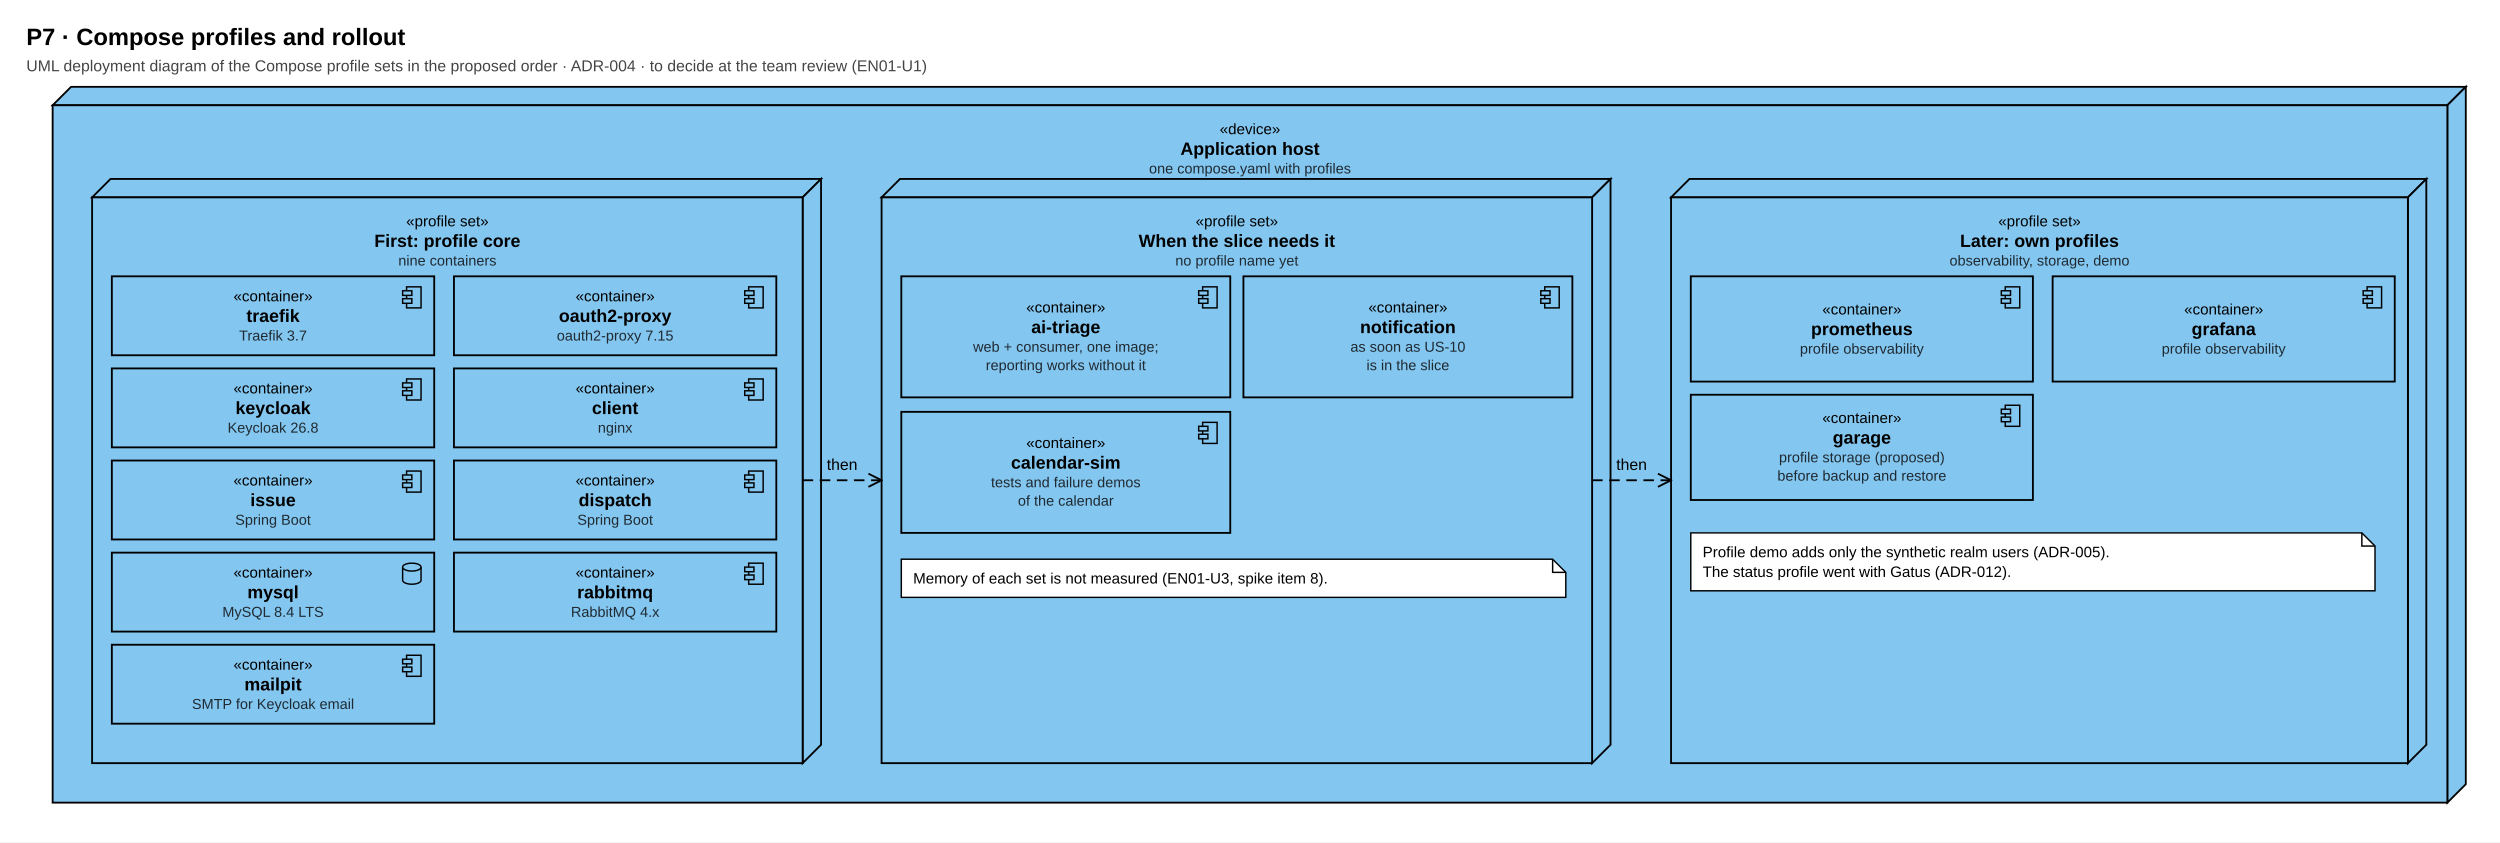
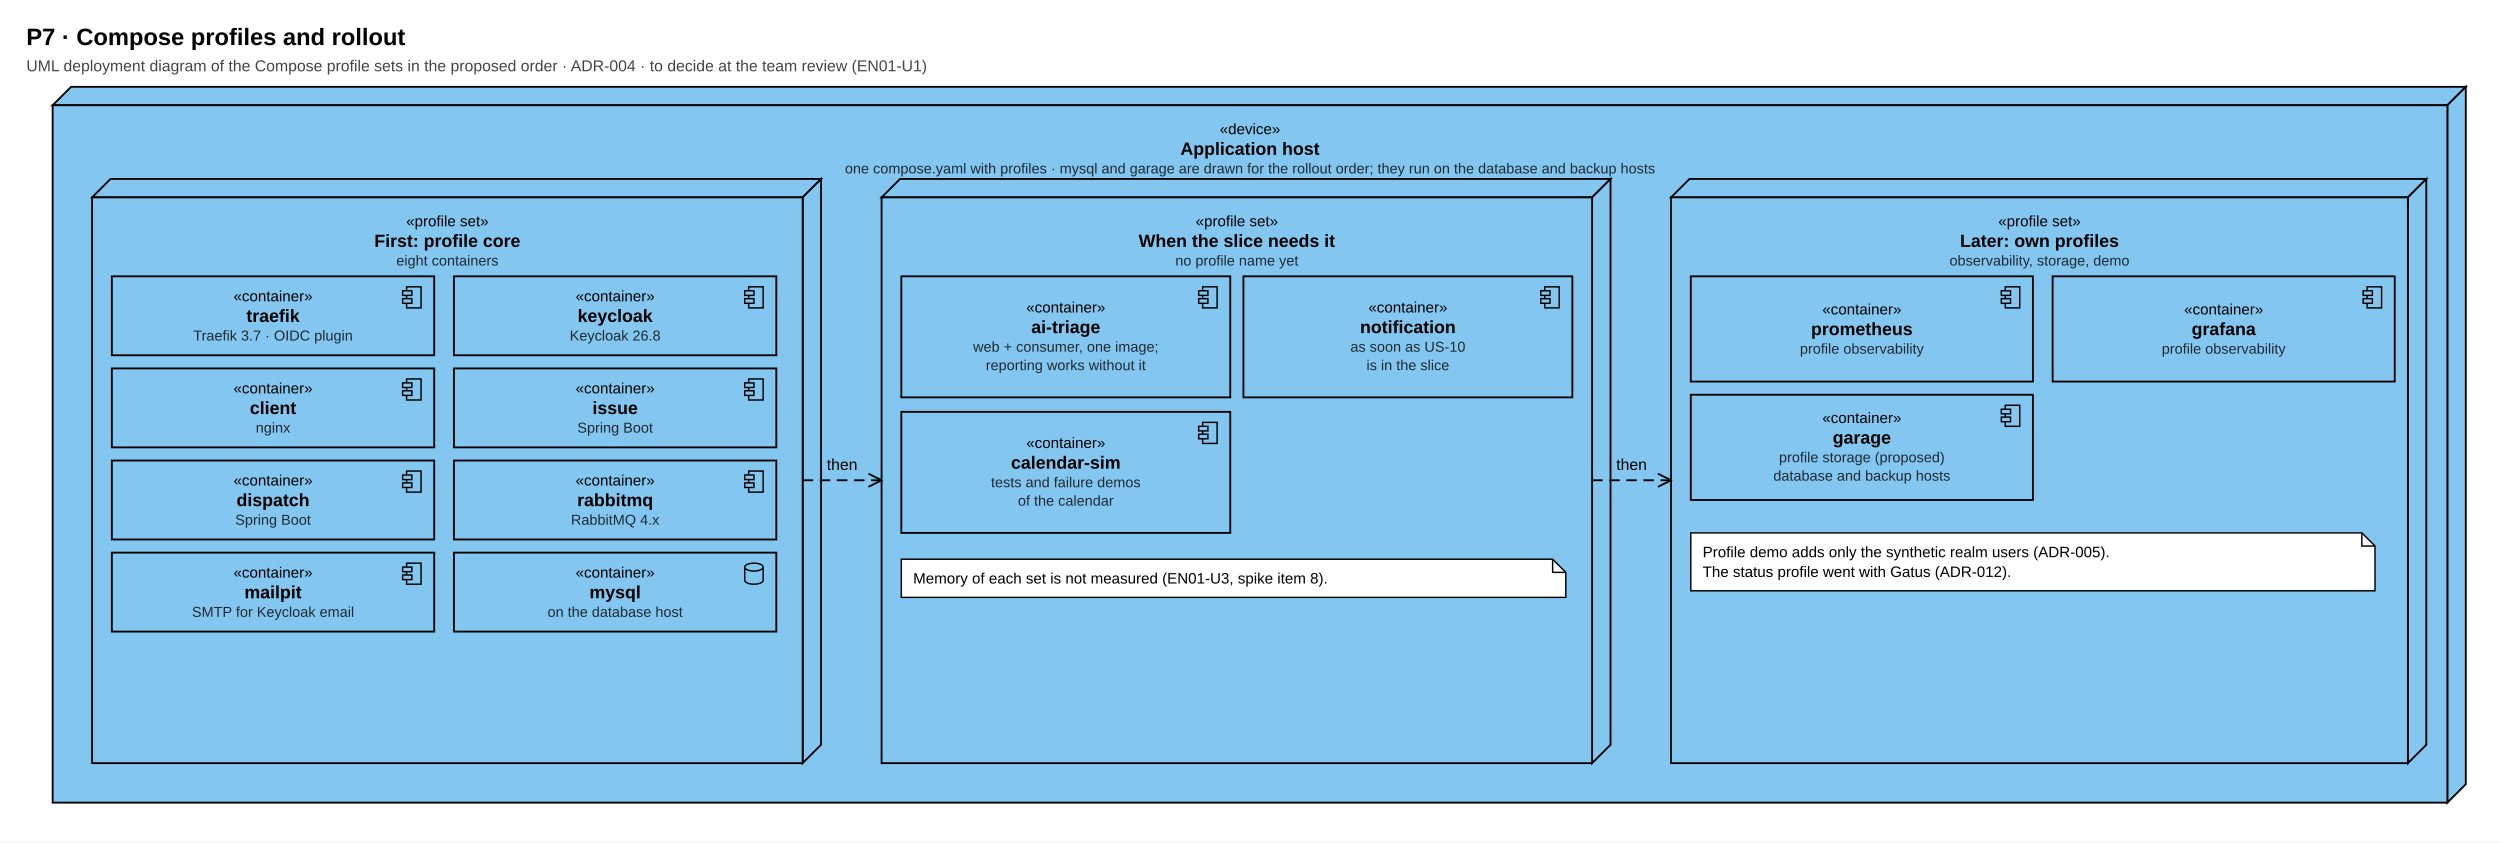
<svg xmlns="http://www.w3.org/2000/svg" width="1900" height="640" viewBox="0 0 1900 640" font-family="Arial, 'Liberation Sans', Helvetica, sans-serif">
  <defs>
    <marker id="open" viewBox="0 0 12 12" refX="11" refY="6" markerWidth="12" markerHeight="12" markerUnits="userSpaceOnUse" orient="auto">
      <path d="M1 1 L11 6 L1 11" fill="none" stroke="#000000" stroke-width="1.4" />
    </marker>
  </defs>
  <rect width="100%" height="100%" fill="#FFFFFF" />
  <path d="M40 80 l14 -14 h1820 l-14 14 z" fill="#83C6EF" stroke="#000000" stroke-width="1.4" />
  <path d="M1860 80 l14 -14 v530 l-14 14 z" fill="#83C6EF" stroke="#000000" stroke-width="1.4" />
  <rect x="40" y="80" width="1820" height="530" fill="#83C6EF" stroke="#000000" stroke-width="1.4" />
  <text x="950.0" y="98" font-size="11.5" fill="#000000" text-anchor="middle" dominant-baseline="central">«device»</text>
  <text x="950.0" y="113" font-size="13.5" font-weight="bold" fill="#000000" text-anchor="middle" dominant-baseline="central">Application host</text>
-   <text x="950.0" y="128" font-size="11" fill="#1F2A33" text-anchor="middle" dominant-baseline="central">one compose.yaml with profiles</text>
+   <text x="950.0" y="128" font-size="11" fill="#1F2A33" text-anchor="middle" dominant-baseline="central">one compose.yaml with profiles · mysql and garage are drawn for the rollout order; they run on the database and backup hosts</text>
  <path d="M70 150 l14 -14 h540 l-14 14 z" fill="#83C6EF" stroke="#000000" stroke-width="1.4" />
  <path d="M610 150 l14 -14 v430 l-14 14 z" fill="#83C6EF" stroke="#000000" stroke-width="1.4" />
  <rect x="70" y="150" width="540" height="430" fill="#83C6EF" stroke="#000000" stroke-width="1.4" />
  <text x="340.0" y="168" font-size="11.5" fill="#000000" text-anchor="middle" dominant-baseline="central">«profile set»</text>
  <text x="340.0" y="183" font-size="13.5" font-weight="bold" fill="#000000" text-anchor="middle" dominant-baseline="central">First: profile core</text>
-   <text x="340.0" y="198" font-size="11" fill="#1F2A33" text-anchor="middle" dominant-baseline="central">nine containers</text>
+   <text x="340.0" y="198" font-size="11" fill="#1F2A33" text-anchor="middle" dominant-baseline="central">eight containers</text>
  <path d="M670 150 l14 -14 h540 l-14 14 z" fill="#83C6EF" stroke="#000000" stroke-width="1.4" />
  <path d="M1210 150 l14 -14 v430 l-14 14 z" fill="#83C6EF" stroke="#000000" stroke-width="1.4" />
  <rect x="670" y="150" width="540" height="430" fill="#83C6EF" stroke="#000000" stroke-width="1.4" />
  <text x="940.0" y="168" font-size="11.5" fill="#000000" text-anchor="middle" dominant-baseline="central">«profile set»</text>
  <text x="940.0" y="183" font-size="13.5" font-weight="bold" fill="#000000" text-anchor="middle" dominant-baseline="central">When the slice needs it</text>
  <text x="940.0" y="198" font-size="11" fill="#1F2A33" text-anchor="middle" dominant-baseline="central">no profile name yet</text>
  <path d="M1270 150 l14 -14 h560 l-14 14 z" fill="#83C6EF" stroke="#000000" stroke-width="1.4" />
  <path d="M1830 150 l14 -14 v430 l-14 14 z" fill="#83C6EF" stroke="#000000" stroke-width="1.4" />
  <rect x="1270" y="150" width="560" height="430" fill="#83C6EF" stroke="#000000" stroke-width="1.4" />
  <text x="1550.0" y="168" font-size="11.5" fill="#000000" text-anchor="middle" dominant-baseline="central">«profile set»</text>
  <text x="1550.0" y="183" font-size="13.5" font-weight="bold" fill="#000000" text-anchor="middle" dominant-baseline="central">Later: own profiles</text>
  <text x="1550.0" y="198" font-size="11" fill="#1F2A33" text-anchor="middle" dominant-baseline="central">observability, storage, demo</text>
  <path d="M610 365 L670 365" stroke="#000000" stroke-width="1.4" fill="none" stroke-dasharray="8 5" marker-end="url(#open)" />
  <text stroke="#83C6EF" stroke-width="5" stroke-linejoin="round" x="640" y="353" font-size="12" fill="#000000" text-anchor="middle" dominant-baseline="central">then</text>
  <text x="640" y="353" font-size="12" fill="#000000" text-anchor="middle" dominant-baseline="central">then</text>
  <path d="M1210 365 L1270 365" stroke="#000000" stroke-width="1.4" fill="none" stroke-dasharray="8 5" marker-end="url(#open)" />
  <text stroke="#83C6EF" stroke-width="5" stroke-linejoin="round" x="1240" y="353" font-size="12" fill="#000000" text-anchor="middle" dominant-baseline="central">then</text>
  <text x="1240" y="353" font-size="12" fill="#000000" text-anchor="middle" dominant-baseline="central">then</text>
  <text x="20" y="28" font-size="18" font-weight="bold" fill="#000000" text-anchor="start" dominant-baseline="central">P7 · Compose profiles and rollout</text>
  <text x="20" y="50" font-size="12" fill="#444444" text-anchor="start" dominant-baseline="central">UML deployment diagram of the Compose profile sets in the proposed order · ADR-004 · to decide at the team review (EN01-U1)</text>
  <rect x="85" y="210" width="245" height="60" fill="#83C6EF" stroke="#000000" stroke-width="1.4" />
  <rect x="309" y="218" width="11" height="16" stroke="#000000" stroke-width="1.1" fill="#83C6EF" />
  <rect x="306" y="221" width="7" height="3.5" stroke="#000000" stroke-width="1.1" fill="#83C6EF" />
  <rect x="306" y="227" width="7" height="3.5" stroke="#000000" stroke-width="1.1" fill="#83C6EF" />
  <text x="207.5" y="225.0" font-size="11.5" fill="#000000" text-anchor="middle" dominant-baseline="central">«container»</text>
  <text x="207.5" y="240.0" font-size="13.5" font-weight="bold" fill="#000000" text-anchor="middle" dominant-baseline="central">traefik</text>
-   <text x="207.5" y="255.0" font-size="11" fill="#1F2A33" text-anchor="middle" dominant-baseline="central">Traefik 3.7</text>
+   <text x="207.5" y="255.0" font-size="11" fill="#1F2A33" text-anchor="middle" dominant-baseline="central">Traefik 3.7 · OIDC plugin</text>
  <rect x="345" y="210" width="245" height="60" fill="#83C6EF" stroke="#000000" stroke-width="1.4" />
  <rect x="569" y="218" width="11" height="16" stroke="#000000" stroke-width="1.1" fill="#83C6EF" />
  <rect x="566" y="221" width="7" height="3.5" stroke="#000000" stroke-width="1.1" fill="#83C6EF" />
  <rect x="566" y="227" width="7" height="3.5" stroke="#000000" stroke-width="1.1" fill="#83C6EF" />
  <text x="467.5" y="225.0" font-size="11.5" fill="#000000" text-anchor="middle" dominant-baseline="central">«container»</text>
-   <text x="467.5" y="240.0" font-size="13.5" font-weight="bold" fill="#000000" text-anchor="middle" dominant-baseline="central">oauth2-proxy</text>
-   <text x="467.5" y="255.0" font-size="11" fill="#1F2A33" text-anchor="middle" dominant-baseline="central">oauth2-proxy 7.15</text>
+   <text x="467.5" y="240.0" font-size="13.5" font-weight="bold" fill="#000000" text-anchor="middle" dominant-baseline="central">keycloak</text>
+   <text x="467.5" y="255.0" font-size="11" fill="#1F2A33" text-anchor="middle" dominant-baseline="central">Keycloak 26.8</text>
  <rect x="85" y="280" width="245" height="60" fill="#83C6EF" stroke="#000000" stroke-width="1.4" />
  <rect x="309" y="288" width="11" height="16" stroke="#000000" stroke-width="1.1" fill="#83C6EF" />
  <rect x="306" y="291" width="7" height="3.5" stroke="#000000" stroke-width="1.1" fill="#83C6EF" />
  <rect x="306" y="297" width="7" height="3.5" stroke="#000000" stroke-width="1.1" fill="#83C6EF" />
  <text x="207.5" y="295.0" font-size="11.5" fill="#000000" text-anchor="middle" dominant-baseline="central">«container»</text>
-   <text x="207.5" y="310.0" font-size="13.5" font-weight="bold" fill="#000000" text-anchor="middle" dominant-baseline="central">keycloak</text>
-   <text x="207.5" y="325.0" font-size="11" fill="#1F2A33" text-anchor="middle" dominant-baseline="central">Keycloak 26.8</text>
+   <text x="207.5" y="310.0" font-size="13.5" font-weight="bold" fill="#000000" text-anchor="middle" dominant-baseline="central">client</text>
+   <text x="207.5" y="325.0" font-size="11" fill="#1F2A33" text-anchor="middle" dominant-baseline="central">nginx</text>
  <rect x="345" y="280" width="245" height="60" fill="#83C6EF" stroke="#000000" stroke-width="1.4" />
  <rect x="569" y="288" width="11" height="16" stroke="#000000" stroke-width="1.1" fill="#83C6EF" />
  <rect x="566" y="291" width="7" height="3.5" stroke="#000000" stroke-width="1.1" fill="#83C6EF" />
  <rect x="566" y="297" width="7" height="3.5" stroke="#000000" stroke-width="1.1" fill="#83C6EF" />
  <text x="467.5" y="295.0" font-size="11.5" fill="#000000" text-anchor="middle" dominant-baseline="central">«container»</text>
-   <text x="467.5" y="310.0" font-size="13.5" font-weight="bold" fill="#000000" text-anchor="middle" dominant-baseline="central">client</text>
-   <text x="467.5" y="325.0" font-size="11" fill="#1F2A33" text-anchor="middle" dominant-baseline="central">nginx</text>
+   <text x="467.5" y="310.0" font-size="13.5" font-weight="bold" fill="#000000" text-anchor="middle" dominant-baseline="central">issue</text>
+   <text x="467.5" y="325.0" font-size="11" fill="#1F2A33" text-anchor="middle" dominant-baseline="central">Spring Boot</text>
  <rect x="85" y="350" width="245" height="60" fill="#83C6EF" stroke="#000000" stroke-width="1.4" />
  <rect x="309" y="358" width="11" height="16" stroke="#000000" stroke-width="1.1" fill="#83C6EF" />
  <rect x="306" y="361" width="7" height="3.5" stroke="#000000" stroke-width="1.1" fill="#83C6EF" />
  <rect x="306" y="367" width="7" height="3.5" stroke="#000000" stroke-width="1.1" fill="#83C6EF" />
  <text x="207.5" y="365.0" font-size="11.5" fill="#000000" text-anchor="middle" dominant-baseline="central">«container»</text>
-   <text x="207.5" y="380.0" font-size="13.5" font-weight="bold" fill="#000000" text-anchor="middle" dominant-baseline="central">issue</text>
+   <text x="207.5" y="380.0" font-size="13.5" font-weight="bold" fill="#000000" text-anchor="middle" dominant-baseline="central">dispatch</text>
  <text x="207.5" y="395.0" font-size="11" fill="#1F2A33" text-anchor="middle" dominant-baseline="central">Spring Boot</text>
  <rect x="345" y="350" width="245" height="60" fill="#83C6EF" stroke="#000000" stroke-width="1.4" />
  <rect x="569" y="358" width="11" height="16" stroke="#000000" stroke-width="1.1" fill="#83C6EF" />
  <rect x="566" y="361" width="7" height="3.5" stroke="#000000" stroke-width="1.1" fill="#83C6EF" />
  <rect x="566" y="367" width="7" height="3.5" stroke="#000000" stroke-width="1.1" fill="#83C6EF" />
  <text x="467.5" y="365.0" font-size="11.5" fill="#000000" text-anchor="middle" dominant-baseline="central">«container»</text>
-   <text x="467.5" y="380.0" font-size="13.5" font-weight="bold" fill="#000000" text-anchor="middle" dominant-baseline="central">dispatch</text>
-   <text x="467.5" y="395.0" font-size="11" fill="#1F2A33" text-anchor="middle" dominant-baseline="central">Spring Boot</text>
+   <text x="467.5" y="380.0" font-size="13.5" font-weight="bold" fill="#000000" text-anchor="middle" dominant-baseline="central">rabbitmq</text>
+   <text x="467.5" y="395.0" font-size="11" fill="#1F2A33" text-anchor="middle" dominant-baseline="central">RabbitMQ 4.x</text>
  <rect x="85" y="420" width="245" height="60" fill="#83C6EF" stroke="#000000" stroke-width="1.4" />
-   <path d="M306 431 v10 a7 3 0 0 0 14 0 v-10" stroke="#000000" stroke-width="1.1" fill="#83C6EF" />
-   <ellipse cx="313" cy="431" rx="7" ry="3" stroke="#000000" stroke-width="1.1" fill="#83C6EF" />
+   <rect x="309" y="428" width="11" height="16" stroke="#000000" stroke-width="1.1" fill="#83C6EF" />
+   <rect x="306" y="431" width="7" height="3.5" stroke="#000000" stroke-width="1.1" fill="#83C6EF" />
+   <rect x="306" y="437" width="7" height="3.5" stroke="#000000" stroke-width="1.1" fill="#83C6EF" />
  <text x="207.5" y="435.0" font-size="11.5" fill="#000000" text-anchor="middle" dominant-baseline="central">«container»</text>
-   <text x="207.5" y="450.0" font-size="13.5" font-weight="bold" fill="#000000" text-anchor="middle" dominant-baseline="central">mysql</text>
-   <text x="207.5" y="465.0" font-size="11" fill="#1F2A33" text-anchor="middle" dominant-baseline="central">MySQL 8.4 LTS</text>
+   <text x="207.5" y="450.0" font-size="13.5" font-weight="bold" fill="#000000" text-anchor="middle" dominant-baseline="central">mailpit</text>
+   <text x="207.5" y="465.0" font-size="11" fill="#1F2A33" text-anchor="middle" dominant-baseline="central">SMTP for Keycloak email</text>
  <rect x="345" y="420" width="245" height="60" fill="#83C6EF" stroke="#000000" stroke-width="1.4" />
-   <rect x="569" y="428" width="11" height="16" stroke="#000000" stroke-width="1.1" fill="#83C6EF" />
-   <rect x="566" y="431" width="7" height="3.5" stroke="#000000" stroke-width="1.1" fill="#83C6EF" />
-   <rect x="566" y="437" width="7" height="3.5" stroke="#000000" stroke-width="1.1" fill="#83C6EF" />
+   <path d="M566 431 v10 a7 3 0 0 0 14 0 v-10" stroke="#000000" stroke-width="1.1" fill="#83C6EF" />
+   <ellipse cx="573" cy="431" rx="7" ry="3" stroke="#000000" stroke-width="1.1" fill="#83C6EF" />
  <text x="467.5" y="435.0" font-size="11.5" fill="#000000" text-anchor="middle" dominant-baseline="central">«container»</text>
-   <text x="467.5" y="450.0" font-size="13.5" font-weight="bold" fill="#000000" text-anchor="middle" dominant-baseline="central">rabbitmq</text>
-   <text x="467.5" y="465.0" font-size="11" fill="#1F2A33" text-anchor="middle" dominant-baseline="central">RabbitMQ 4.x</text>
-   <rect x="85" y="490" width="245" height="60" fill="#83C6EF" stroke="#000000" stroke-width="1.4" />
-   <rect x="309" y="498" width="11" height="16" stroke="#000000" stroke-width="1.1" fill="#83C6EF" />
-   <rect x="306" y="501" width="7" height="3.5" stroke="#000000" stroke-width="1.1" fill="#83C6EF" />
-   <rect x="306" y="507" width="7" height="3.5" stroke="#000000" stroke-width="1.1" fill="#83C6EF" />
-   <text x="207.5" y="505.0" font-size="11.5" fill="#000000" text-anchor="middle" dominant-baseline="central">«container»</text>
-   <text x="207.5" y="520.0" font-size="13.5" font-weight="bold" fill="#000000" text-anchor="middle" dominant-baseline="central">mailpit</text>
-   <text x="207.5" y="535.0" font-size="11" fill="#1F2A33" text-anchor="middle" dominant-baseline="central">SMTP for Keycloak email</text>
+   <text x="467.5" y="450.0" font-size="13.5" font-weight="bold" fill="#000000" text-anchor="middle" dominant-baseline="central">mysql</text>
+   <text x="467.5" y="465.0" font-size="11" fill="#1F2A33" text-anchor="middle" dominant-baseline="central">on the database host</text>
  <rect x="685" y="210" width="250" height="92" fill="#83C6EF" stroke="#000000" stroke-width="1.4" />
  <rect x="914" y="218" width="11" height="16" stroke="#000000" stroke-width="1.1" fill="#83C6EF" />
  <rect x="911" y="221" width="7" height="3.5" stroke="#000000" stroke-width="1.1" fill="#83C6EF" />
  <rect x="911" y="227" width="7" height="3.5" stroke="#000000" stroke-width="1.1" fill="#83C6EF" />
  <text x="810.0" y="233.5" font-size="11.5" fill="#000000" text-anchor="middle" dominant-baseline="central">«container»</text>
  <text x="810.0" y="248.5" font-size="13.5" font-weight="bold" fill="#000000" text-anchor="middle" dominant-baseline="central">ai-triage</text>
  <text x="810.0" y="263.5" font-size="11" fill="#1F2A33" text-anchor="middle" dominant-baseline="central">web + consumer, one image;</text>
  <text x="810.0" y="277.5" font-size="11" fill="#1F2A33" text-anchor="middle" dominant-baseline="central">reporting works without it</text>
  <rect x="945" y="210" width="250" height="92" fill="#83C6EF" stroke="#000000" stroke-width="1.4" />
  <rect x="1174" y="218" width="11" height="16" stroke="#000000" stroke-width="1.1" fill="#83C6EF" />
  <rect x="1171" y="221" width="7" height="3.5" stroke="#000000" stroke-width="1.1" fill="#83C6EF" />
  <rect x="1171" y="227" width="7" height="3.5" stroke="#000000" stroke-width="1.1" fill="#83C6EF" />
  <text x="1070.0" y="233.5" font-size="11.5" fill="#000000" text-anchor="middle" dominant-baseline="central">«container»</text>
  <text x="1070.0" y="248.5" font-size="13.5" font-weight="bold" fill="#000000" text-anchor="middle" dominant-baseline="central">notification</text>
  <text x="1070.0" y="263.5" font-size="11" fill="#1F2A33" text-anchor="middle" dominant-baseline="central">as soon as US-10</text>
  <text x="1070.0" y="277.5" font-size="11" fill="#1F2A33" text-anchor="middle" dominant-baseline="central">is in the slice</text>
  <rect x="685" y="313" width="250" height="92" fill="#83C6EF" stroke="#000000" stroke-width="1.4" />
  <rect x="914" y="321" width="11" height="16" stroke="#000000" stroke-width="1.1" fill="#83C6EF" />
  <rect x="911" y="324" width="7" height="3.5" stroke="#000000" stroke-width="1.1" fill="#83C6EF" />
  <rect x="911" y="330" width="7" height="3.5" stroke="#000000" stroke-width="1.1" fill="#83C6EF" />
  <text x="810.0" y="336.5" font-size="11.5" fill="#000000" text-anchor="middle" dominant-baseline="central">«container»</text>
  <text x="810.0" y="351.5" font-size="13.5" font-weight="bold" fill="#000000" text-anchor="middle" dominant-baseline="central">calendar-sim</text>
  <text x="810.0" y="366.5" font-size="11" fill="#1F2A33" text-anchor="middle" dominant-baseline="central">tests and failure demos</text>
  <text x="810.0" y="380.5" font-size="11" fill="#1F2A33" text-anchor="middle" dominant-baseline="central">of the calendar</text>
  <path d="M685 425 h495 l10 10 v19 h-505 z" fill="#FFFFFF" stroke="#000000" stroke-width="1.1" />
  <path d="M1180 425 v10 h10" fill="none" stroke="#000000" stroke-width="1.1" />
  <text x="694" y="439.5" font-size="11.5" fill="#000000" text-anchor="start" dominant-baseline="central">Memory of each set is not measured (EN01-U3, spike item 8).</text>
  <rect x="1285" y="210" width="260" height="80" fill="#83C6EF" stroke="#000000" stroke-width="1.4" />
  <rect x="1524" y="218" width="11" height="16" stroke="#000000" stroke-width="1.1" fill="#83C6EF" />
  <rect x="1521" y="221" width="7" height="3.5" stroke="#000000" stroke-width="1.1" fill="#83C6EF" />
  <rect x="1521" y="227" width="7" height="3.5" stroke="#000000" stroke-width="1.1" fill="#83C6EF" />
  <text x="1415.0" y="235.0" font-size="11.5" fill="#000000" text-anchor="middle" dominant-baseline="central">«container»</text>
  <text x="1415.0" y="250.0" font-size="13.5" font-weight="bold" fill="#000000" text-anchor="middle" dominant-baseline="central">prometheus</text>
  <text x="1415.0" y="265.0" font-size="11" fill="#1F2A33" text-anchor="middle" dominant-baseline="central">profile observability</text>
  <rect x="1560" y="210" width="260" height="80" fill="#83C6EF" stroke="#000000" stroke-width="1.4" />
  <rect x="1799" y="218" width="11" height="16" stroke="#000000" stroke-width="1.1" fill="#83C6EF" />
  <rect x="1796" y="221" width="7" height="3.5" stroke="#000000" stroke-width="1.1" fill="#83C6EF" />
  <rect x="1796" y="227" width="7" height="3.5" stroke="#000000" stroke-width="1.1" fill="#83C6EF" />
  <text x="1690.0" y="235.0" font-size="11.5" fill="#000000" text-anchor="middle" dominant-baseline="central">«container»</text>
  <text x="1690.0" y="250.0" font-size="13.5" font-weight="bold" fill="#000000" text-anchor="middle" dominant-baseline="central">grafana</text>
  <text x="1690.0" y="265.0" font-size="11" fill="#1F2A33" text-anchor="middle" dominant-baseline="central">profile observability</text>
  <rect x="1285" y="300" width="260" height="80" fill="#83C6EF" stroke="#000000" stroke-width="1.4" />
  <rect x="1524" y="308" width="11" height="16" stroke="#000000" stroke-width="1.1" fill="#83C6EF" />
  <rect x="1521" y="311" width="7" height="3.5" stroke="#000000" stroke-width="1.1" fill="#83C6EF" />
  <rect x="1521" y="317" width="7" height="3.5" stroke="#000000" stroke-width="1.1" fill="#83C6EF" />
  <text x="1415.0" y="317.5" font-size="11.5" fill="#000000" text-anchor="middle" dominant-baseline="central">«container»</text>
  <text x="1415.0" y="332.5" font-size="13.5" font-weight="bold" fill="#000000" text-anchor="middle" dominant-baseline="central">garage</text>
  <text x="1415.0" y="347.5" font-size="11" fill="#1F2A33" text-anchor="middle" dominant-baseline="central">profile storage (proposed)</text>
-   <text x="1415.0" y="361.5" font-size="11" fill="#1F2A33" text-anchor="middle" dominant-baseline="central">before backup and restore</text>
+   <text x="1415.0" y="361.5" font-size="11" fill="#1F2A33" text-anchor="middle" dominant-baseline="central">database and backup hosts</text>
  <path d="M1285 405 h510 l10 10 v34 h-520 z" fill="#FFFFFF" stroke="#000000" stroke-width="1.1" />
  <path d="M1795 405 v10 h10" fill="none" stroke="#000000" stroke-width="1.1" />
  <text x="1294" y="419.5" font-size="11.5" fill="#000000" text-anchor="start" dominant-baseline="central">Profile demo adds only the synthetic realm users (ADR-005).</text>
  <text x="1294" y="434.5" font-size="11.5" fill="#000000" text-anchor="start" dominant-baseline="central">The status profile went with Gatus (ADR-012).</text>
</svg>
